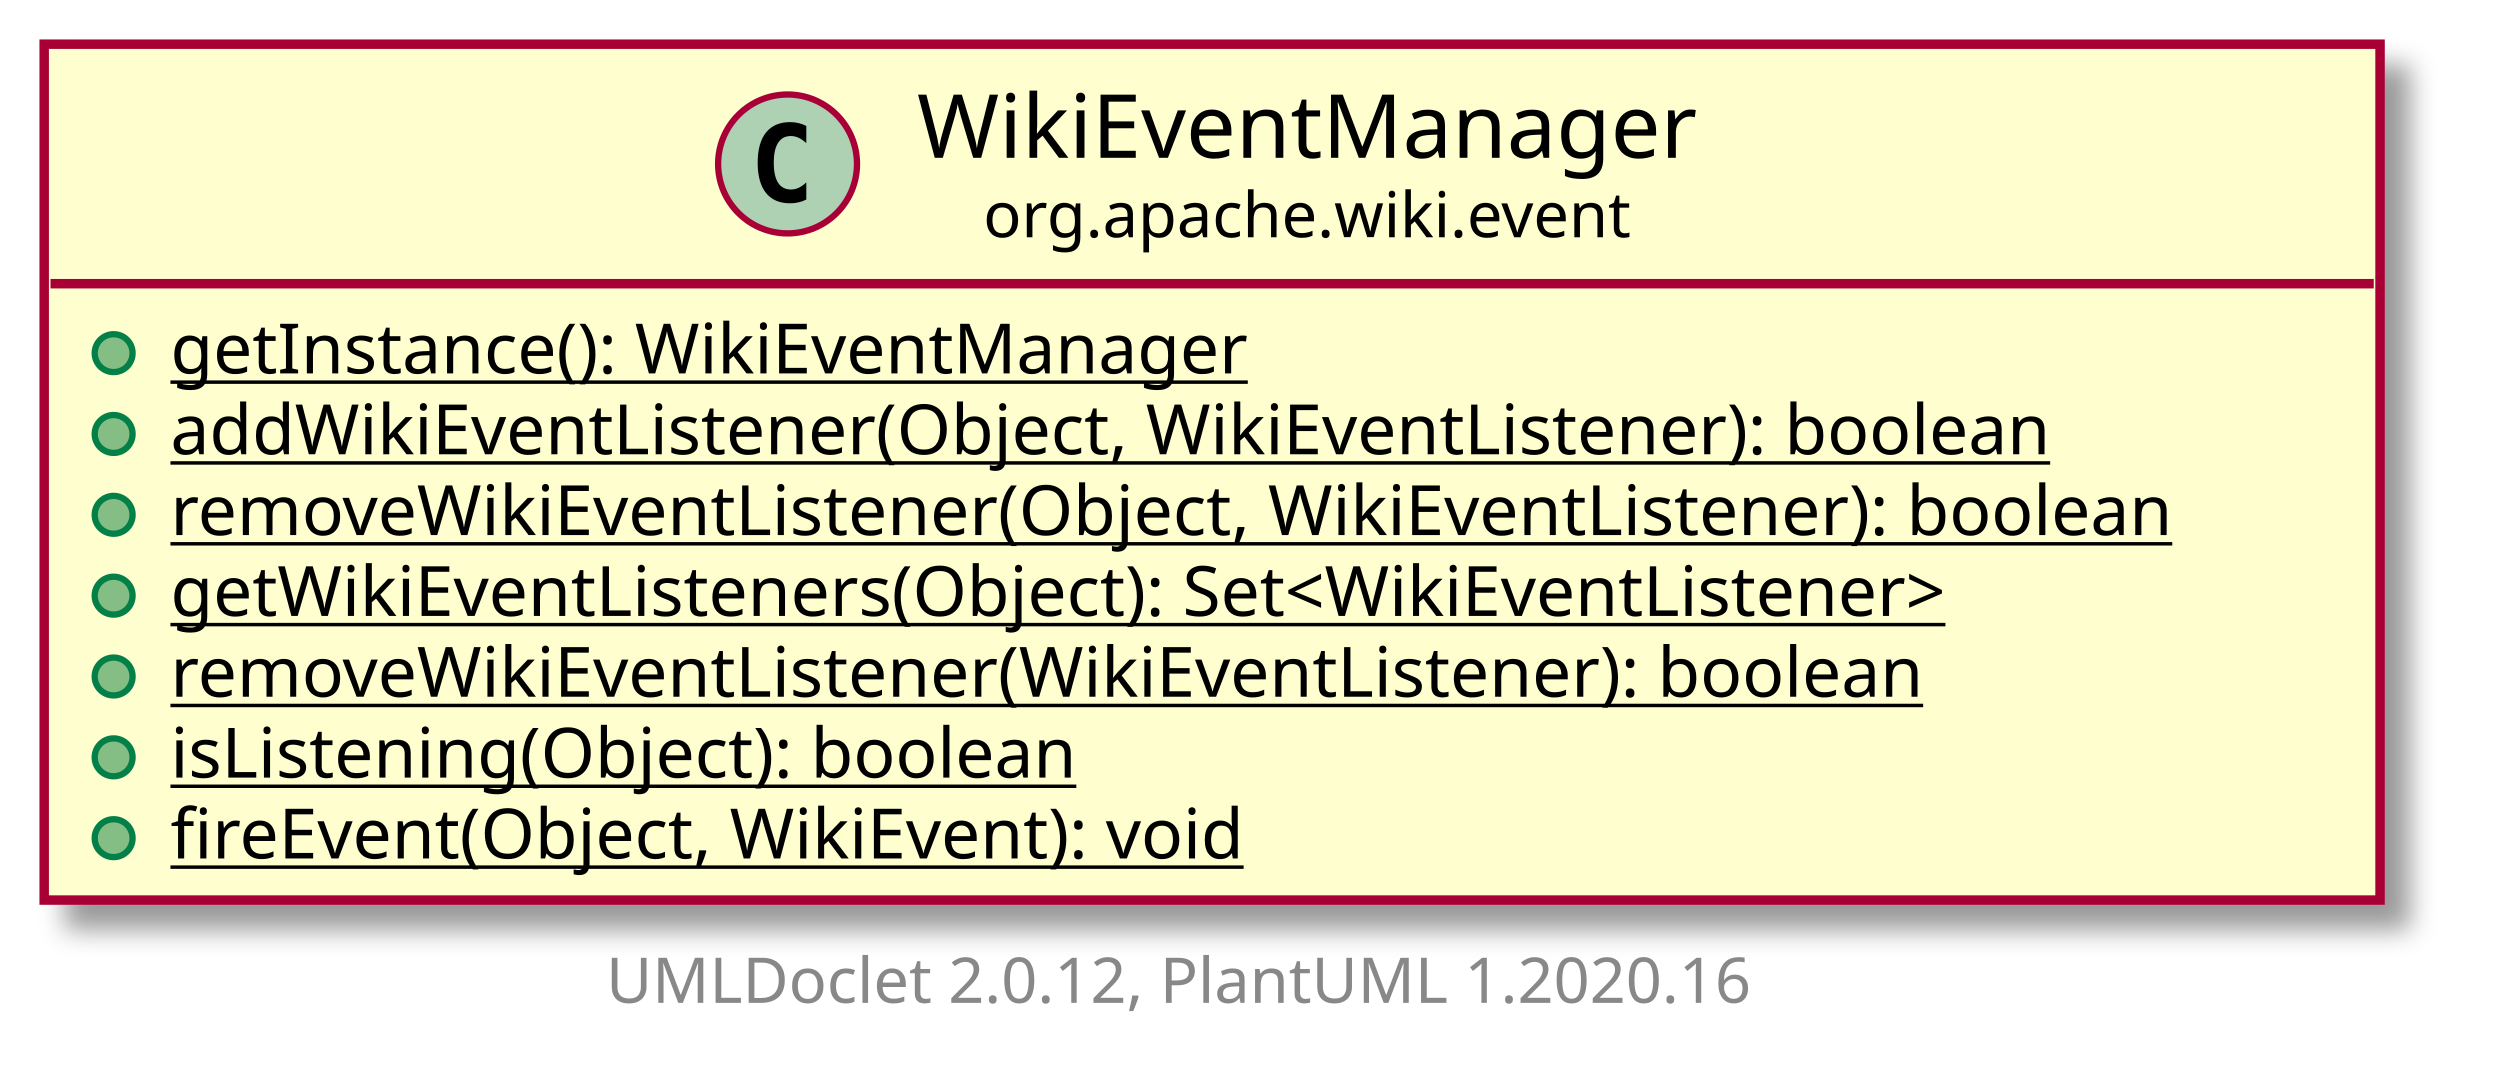
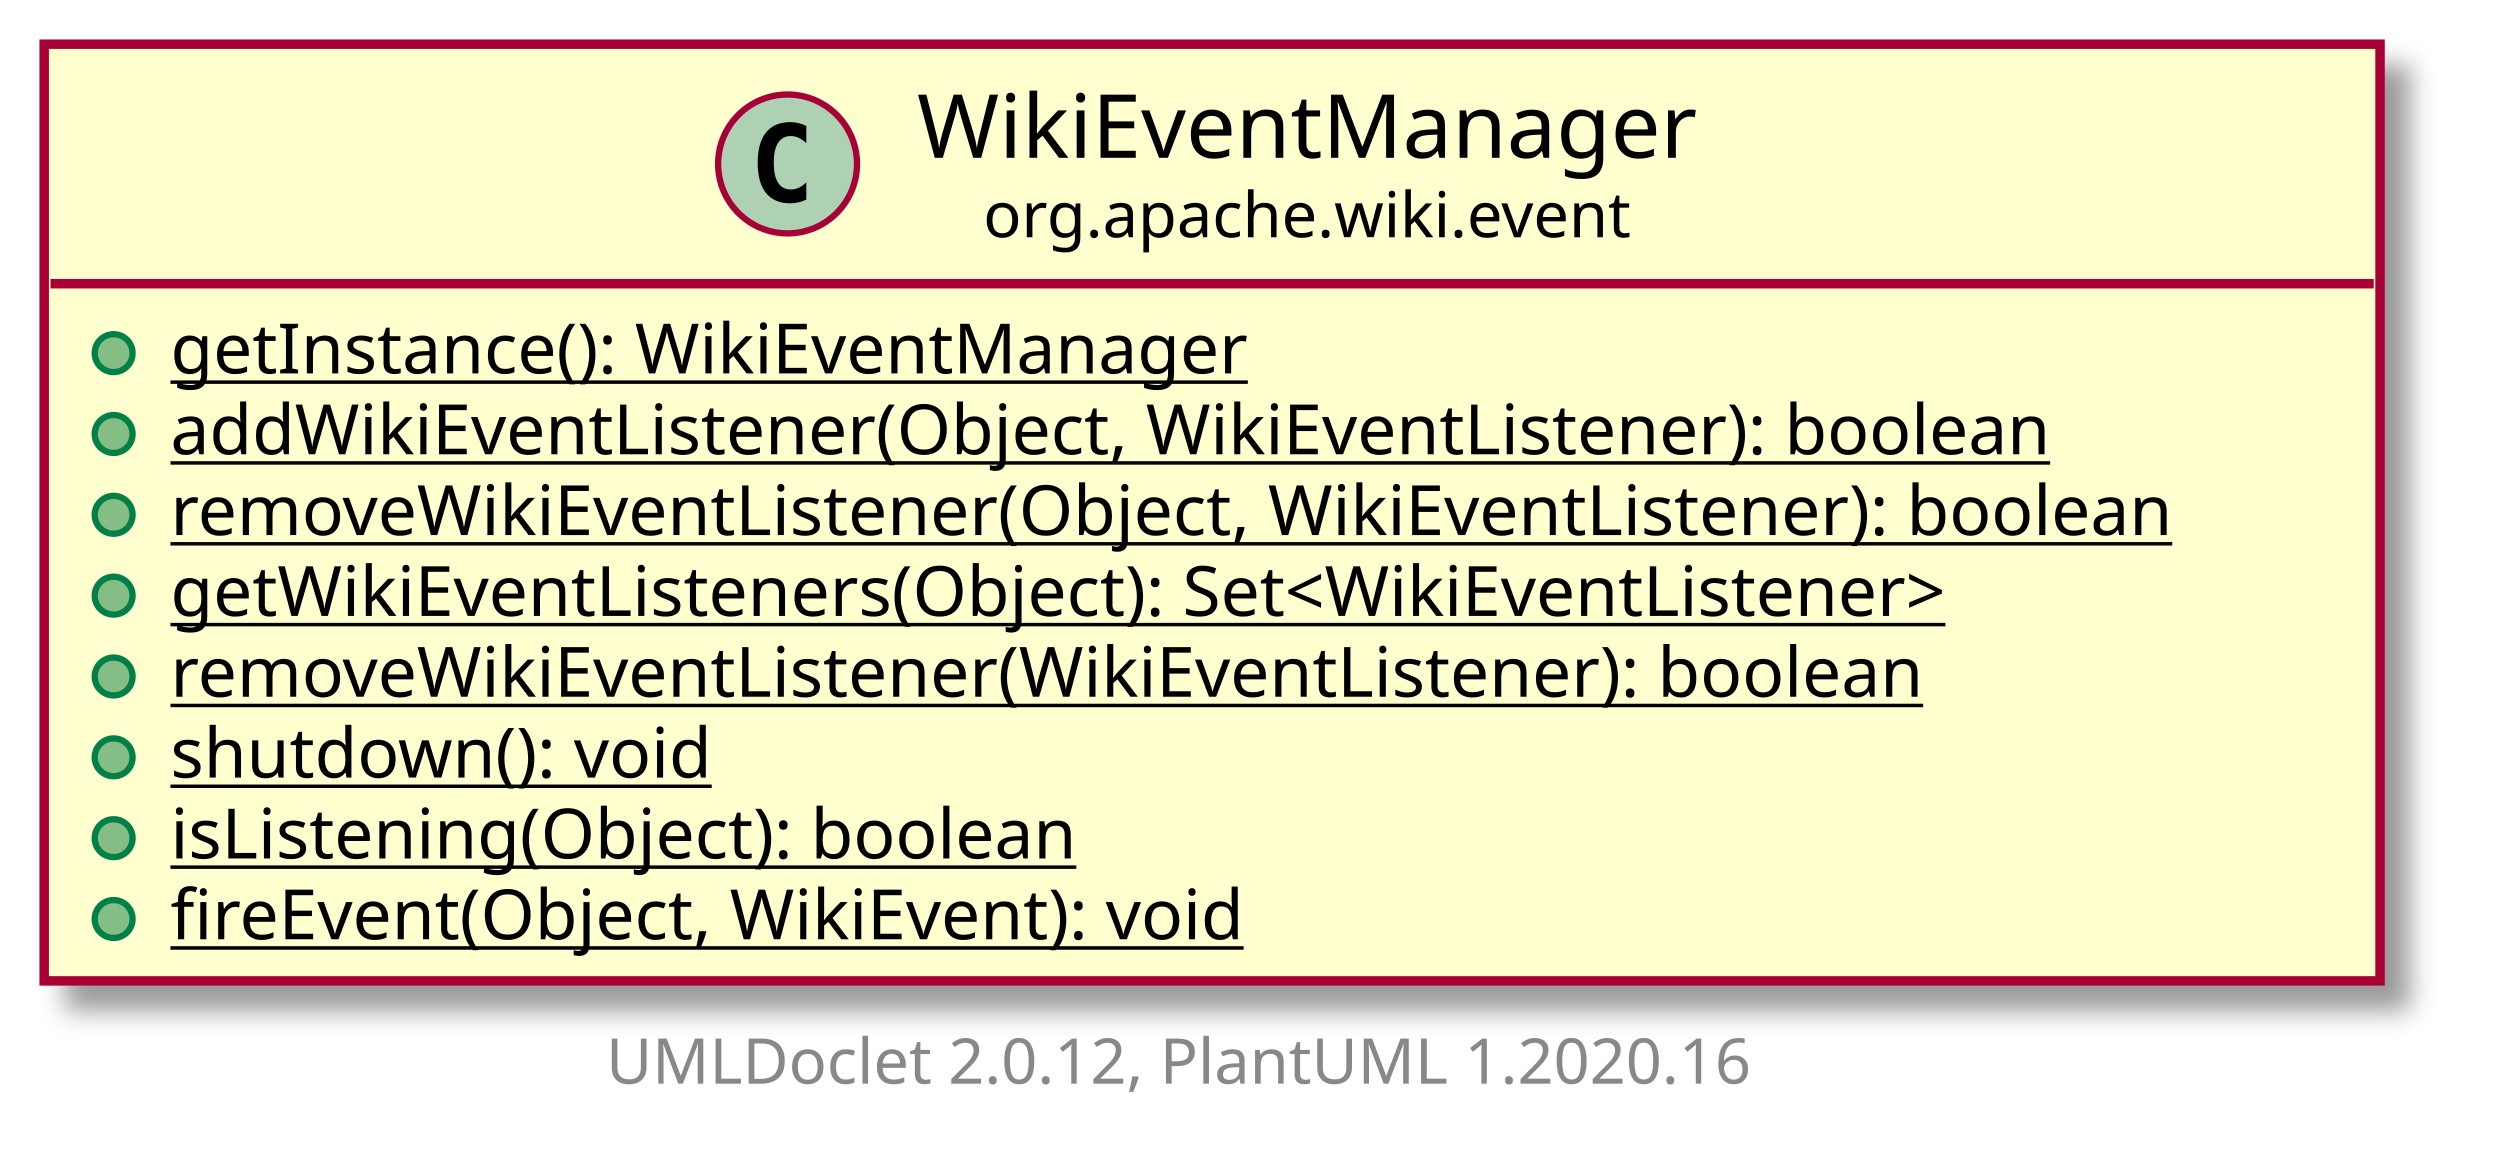
- <svg xmlns="http://www.w3.org/2000/svg" xmlns:xlink="http://www.w3.org/1999/xlink" contentScriptType="application/ecmascript" contentStyleType="text/css" height="172px" preserveAspectRatio="none" style="width:396px;height:172px;" version="1.1" viewBox="0 0 396 172" width="396px" zoomAndPan="magnify">
+ <svg xmlns="http://www.w3.org/2000/svg" xmlns:xlink="http://www.w3.org/1999/xlink" contentScriptType="application/ecmascript" contentStyleType="text/css" height="185px" preserveAspectRatio="none" style="width:396px;height:185px;" version="1.1" viewBox="0 0 396 185" width="396px" zoomAndPan="magnify">
  <defs>
-     <filter height="300%" id="fnujdkena32ch" width="300%" x="-1" y="-1">
+     <filter height="300%" id="f34aascuct982" width="300%" x="-1" y="-1">
      <feGaussianBlur result="blurOut" stdDeviation="2.0" />
      <feColorMatrix in="blurOut" result="blurOut2" type="matrix" values="0 0 0 0 0 0 0 0 0 0 0 0 0 0 0 0 0 0 .4 0" />
      <feOffset dx="4.0" dy="4.0" in="blurOut2" result="blurOut3" />
      <feBlend in="SourceGraphic" in2="blurOut3" mode="normal" />
    </filter>
  </defs>
  <g>
    <a href="WikiEventManager.html" target="_top" title="WikiEventManager.html" xlink:actuate="onRequest" xlink:href="WikiEventManager.html" xlink:show="new" xlink:title="WikiEventManager.html" xlink:type="simple">
-       <rect codeLine="5" fill="#FEFECE" filter="url(#fnujdkena32ch)" height="135.57" id="org.apache.wiki.event.WikiEventManager" style="stroke: #A80036; stroke-width: 1.5;" width="370" x="7" y="7" />
+       <rect codeLine="5" fill="#FEFECE" filter="url(#f34aascuct982)" height="148.375" id="org.apache.wiki.event.WikiEventManager" style="stroke: #A80036; stroke-width: 1.5;" width="370" x="7" y="7" />
      <ellipse cx="124.75" cy="25.969" fill="#ADD1B2" rx="11" ry="11" style="stroke: #A80036; stroke-width: 1.0;" />
      <path d="M127.719,31.609 Q127.141,31.906 126.5,32.047 Q125.859,32.203 125.156,32.203 Q122.656,32.203 121.328,30.562 Q120.016,28.906 120.016,25.781 Q120.016,22.656 121.328,21 Q122.656,19.344 125.156,19.344 Q125.859,19.344 126.5,19.5 Q127.156,19.656 127.719,19.953 L127.719,22.672 Q127.094,22.094 126.5,21.828 Q125.906,21.547 125.281,21.547 Q123.938,21.547 123.25,22.625 Q122.562,23.688 122.562,25.781 Q122.562,27.875 123.25,28.953 Q123.938,30.016 125.281,30.016 Q125.906,30.016 126.5,29.75 Q127.094,29.469 127.719,28.891 L127.719,31.609 Z " />
      <text fill="#000000" font-family="sans-serif" font-size="14" lengthAdjust="spacingAndGlyphs" textLength="126" x="145.25" y="24.995">WikiEventManager</text>
      <text fill="#000000" font-family="sans-serif" font-size="10" lengthAdjust="spacingAndGlyphs" textLength="105" x="155.75" y="37.579">org.apache.wiki.event</text>
      <line style="stroke: #A80036; stroke-width: 1.5;" x1="8" x2="376" y1="44.938" y2="44.938" />
      <ellipse cx="18" cy="55.938" fill="#84BE84" rx="3" ry="3" style="stroke: #038048; stroke-width: 1.0;" />
      <text fill="#000000" font-family="sans-serif" font-size="11" lengthAdjust="spacingAndGlyphs" text-decoration="underline" textLength="183" x="27" y="59.148">getInstance(): WikiEventManager</text>
      <ellipse cx="18" cy="68.742" fill="#84BE84" rx="3" ry="3" style="stroke: #038048; stroke-width: 1.0;" />
      <text fill="#000000" font-family="sans-serif" font-size="11" lengthAdjust="spacingAndGlyphs" text-decoration="underline" textLength="322" x="27" y="71.953">addWikiEventListener(Object, WikiEventListener): boolean</text>
      <ellipse cx="18" cy="81.547" fill="#84BE84" rx="3" ry="3" style="stroke: #038048; stroke-width: 1.0;" />
      <text fill="#000000" font-family="sans-serif" font-size="11" lengthAdjust="spacingAndGlyphs" text-decoration="underline" textLength="344" x="27" y="84.757">removeWikiEventListener(Object, WikiEventListener): boolean</text>
      <ellipse cx="18" cy="94.352" fill="#84BE84" rx="3" ry="3" style="stroke: #038048; stroke-width: 1.0;" />
      <text fill="#000000" font-family="sans-serif" font-size="11" lengthAdjust="spacingAndGlyphs" text-decoration="underline" textLength="310" x="27" y="97.562">getWikiEventListeners(Object): Set&lt;WikiEventListener&gt;</text>
      <ellipse cx="18" cy="107.156" fill="#84BE84" rx="3" ry="3" style="stroke: #038048; stroke-width: 1.0;" />
      <text fill="#000000" font-family="sans-serif" font-size="11" lengthAdjust="spacingAndGlyphs" text-decoration="underline" textLength="300" x="27" y="110.367">removeWikiEventListener(WikiEventListener): boolean</text>
      <ellipse cx="18" cy="119.961" fill="#84BE84" rx="3" ry="3" style="stroke: #038048; stroke-width: 1.0;" />
-       <text fill="#000000" font-family="sans-serif" font-size="11" lengthAdjust="spacingAndGlyphs" text-decoration="underline" textLength="158" x="27" y="123.171">isListening(Object): boolean</text>
+       <text fill="#000000" font-family="sans-serif" font-size="11" lengthAdjust="spacingAndGlyphs" text-decoration="underline" textLength="94" x="27" y="123.171">shutdown(): void</text>
      <ellipse cx="18" cy="132.766" fill="#84BE84" rx="3" ry="3" style="stroke: #038048; stroke-width: 1.0;" />
-       <text fill="#000000" font-family="sans-serif" font-size="11" lengthAdjust="spacingAndGlyphs" text-decoration="underline" textLength="185" x="27" y="135.976">fireEvent(Object, WikiEvent): void</text>
+       <text fill="#000000" font-family="sans-serif" font-size="11" lengthAdjust="spacingAndGlyphs" text-decoration="underline" textLength="158" x="27" y="135.976">isListening(Object): boolean</text>
+       <ellipse cx="18" cy="145.57" fill="#84BE84" rx="3" ry="3" style="stroke: #038048; stroke-width: 1.0;" />
+       <text fill="#000000" font-family="sans-serif" font-size="11" lengthAdjust="spacingAndGlyphs" text-decoration="underline" textLength="185" x="27" y="148.781">fireEvent(Object, WikiEvent): void</text>
    </a>
-     <text fill="#888888" font-family="sans-serif" font-size="10" lengthAdjust="spacingAndGlyphs" textLength="192" x="96" y="158.852">UMLDoclet 2.0.12, PlantUML 1.2020.16</text>
+     <text fill="#888888" font-family="sans-serif" font-size="10" lengthAdjust="spacingAndGlyphs" textLength="192" x="96" y="171.657">UMLDoclet 2.0.12, PlantUML 1.2020.16</text>
  </g>
</svg>
